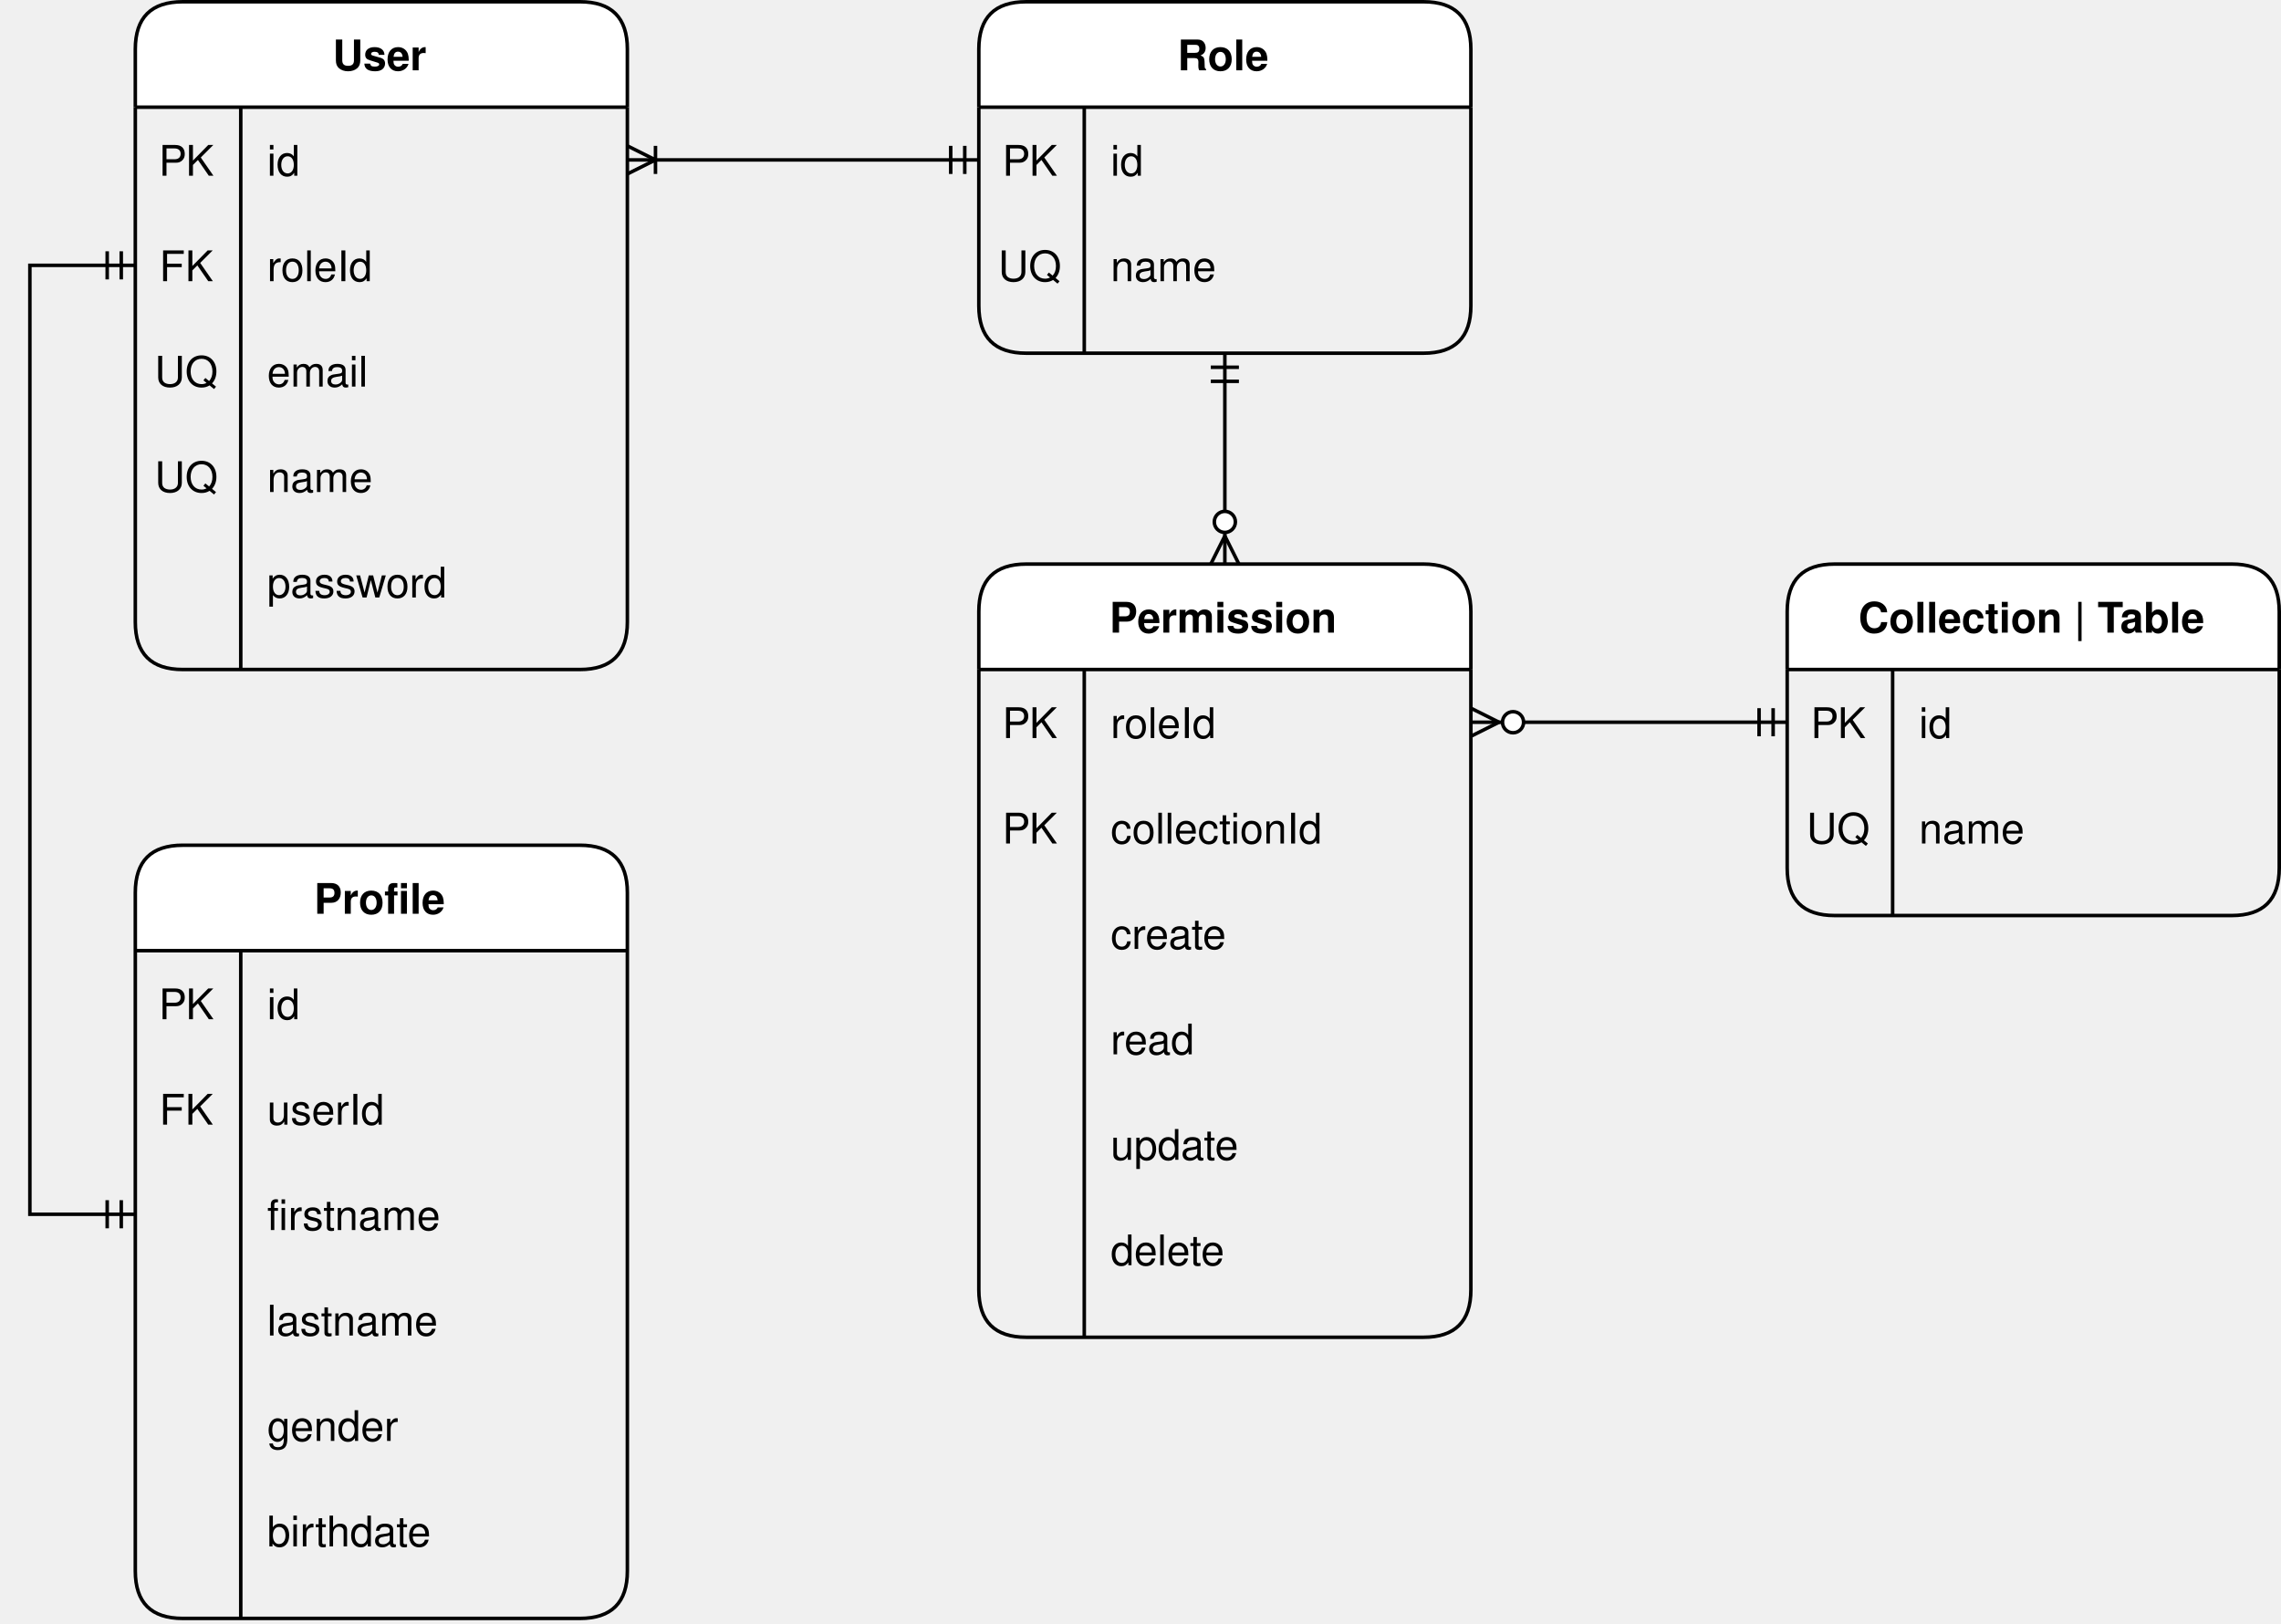
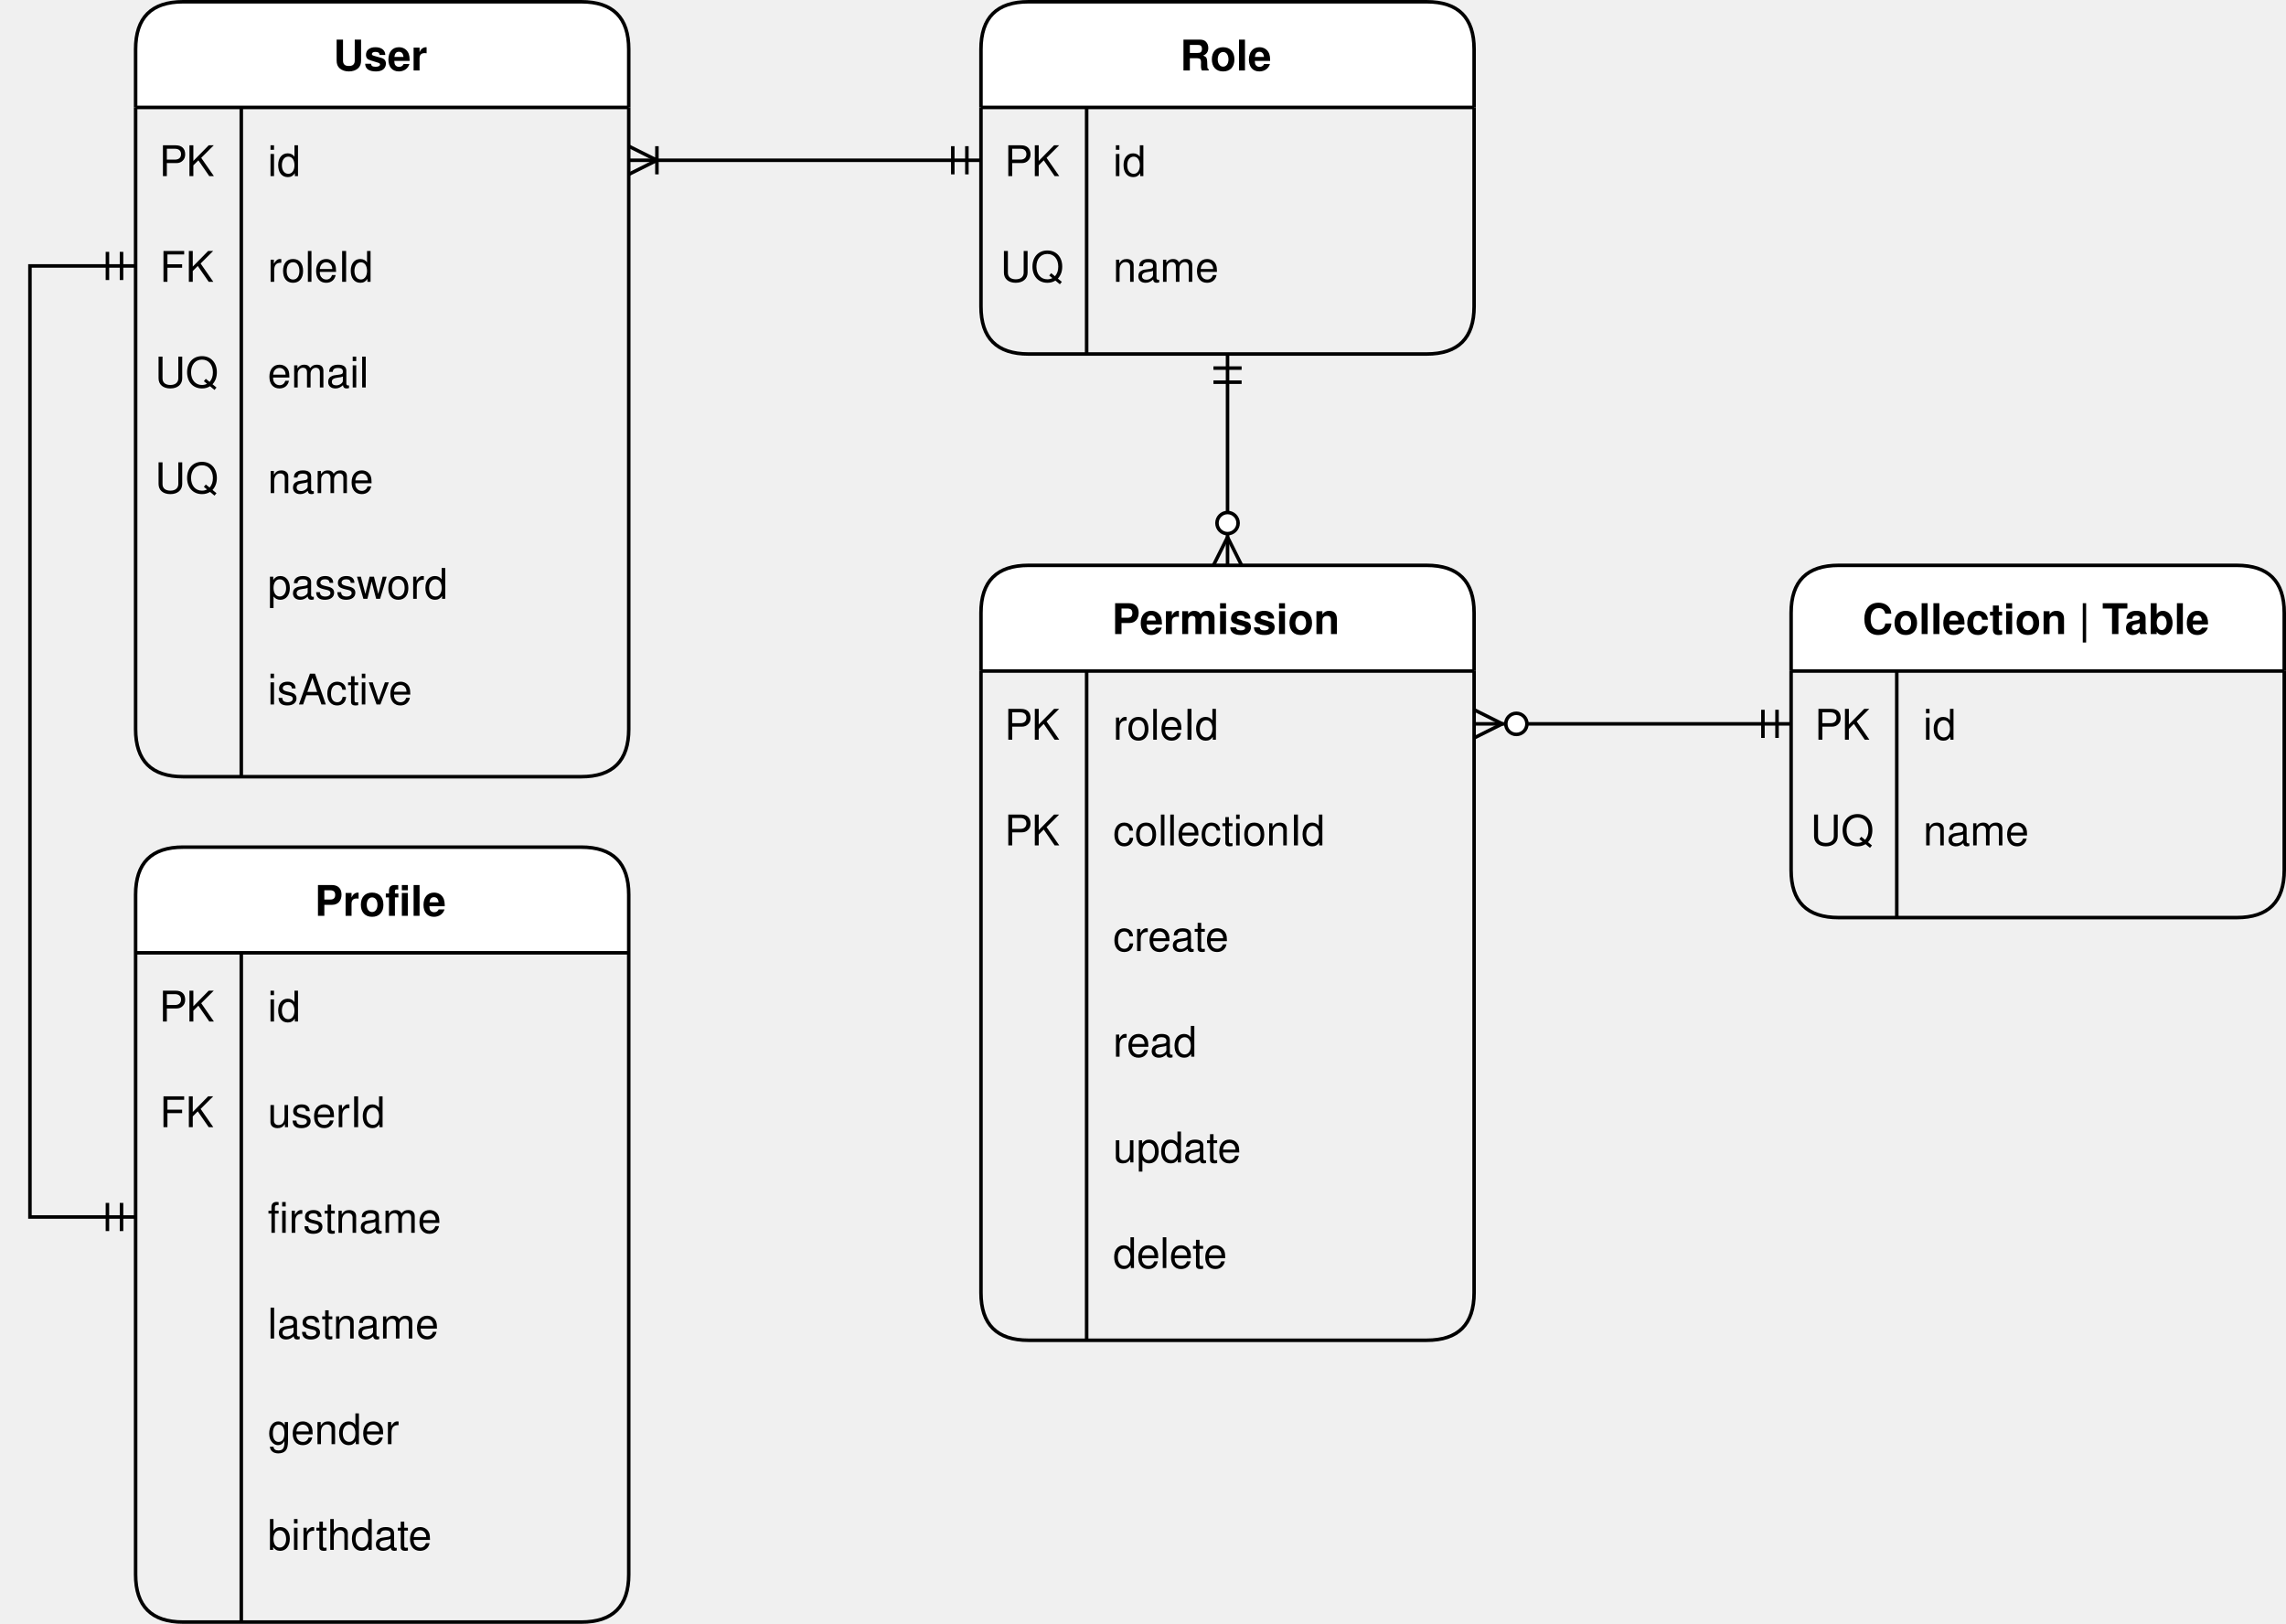
- <svg xmlns="http://www.w3.org/2000/svg" version="1.1" width="649px" height="462px" viewBox="-0.5 -0.5 649 462" content="&lt;mxfile&gt;&lt;diagram id=&quot;yAs1rBqJIKHYfRnJsjif&quot; name=&quot;Page-1&quot;&gt;7V1tc+MmEP41/toReov9sXGSttPcNE3u5tqPxMIyHSw8CCf2/fqChCTrCKlcKcInaSYzMSvAYp/Vw7IL8sxbbg+/MLjbfKIRIjPXiQ4z72bmusBxfPFPSo65xA9ALogZjlSlSvCEv6GipZLucYTSWkVOKeF4VxeuaJKgFa/JIGP0tV5tTUn9W3cwRprgaQWJLv2KI77JpXP3qpL/inC8Kb4ZhIv8yhYWldVI0g2M6OuJyLudeUtGKc8/bQ9LRKTyCr3k7e4MV8sbYyjhTRr4qsULJHs1uC8pYurm+LEYsbjPnfzI4bMUXaccMq6A8RwhEKrmECeiqXcDsjIhcJfirHou2WAS3cMj3fOio6J0vcYHFD3muMi6AqJ70Zksys7XovMndTPyMiQ4TsTnlRil/MZrhlJxL/cw5WUH+yRCkSqpMSLG0cGoKFCqX9gtolvE2VFUUQ18BdixXnyt4AeFbHMK/UIJoTK5uOy5QkV8UMC8DVJhPScgGQESI+IYkkdh9jCJM6zqUEh9RozuPkMWI64EO4qlJm9fhDZKpWNClpRQiWhCE9kTpzt1kaB10faZck63qsDU0MtOs2EH1+JPKGLp/BTMAnG7S1EGVVn8yeqML2mScibsSPaBBJyvSELaDEDfgKCCzGsImdcBYleOhtjD7+dhljEXrDBrDcfpQyTLVKhzTTLy2eAoQklTPefmqOv5RLHeR+lVpytxya5eCzLK616nO7jCSXyftwz7UPzBbODgg4CYBxMltaeksEdKmocaYneDoaTcHK1Q0vxK0yujBP02HloyKd8GLU2eUge0tOiRlha6p/Tlz8HQkj1PaaF7SmgLMRkPK12Qs6RjMbHS2awE3D69JXfItGRQdB/ekqfpNYFbNB5Wej/K1CcrLXQoJlY6n5WCPp0lvyVkl8tJuTXacZX0WMYOpukrZeNZw5nUb4OX9EDFA6NCl+ZZYspK5EV33pCMyvxTK6D0yMc0gbzxaIXvTiB9piUWc/3RGkwMMDdHOzOIHnYaUVrCpHgLcwdw9HDSxElnc1KfeQng6NGR4SQmlEFaYSXg6EGMfYrYiFITRvVb4aZpwd0BN/WZnADOcBfcyhwtMZO+5F5jlvJRxQKNCFghJ33VPZHT2eTUa44COG0X4JfMTgZF98JO+jKZwNGRkwEAK+Q0bevogpz6TFWUxjBIcrK3rwMAfbkcoyR6Z8/+8KjpcrZ2gFCfKyZqOp+amiYuusGs7XRywdSU26Mdanrj1MMzZnwTQT4ix8mEgBV2CjS9oyhGxUDFU72hMU0gua2kJ1nKTBFlnXuaqVymLv9BnB9VohXuORWiDd8SdVXogh3/ku0Fhaji36q7rHBzqJWOqpSlb3+W5/OE4PZxC5Pojwzr7MIdluNUzaKq2jfE6Gf6CSbH/IqqV2VY5YjNcCkF0T1bFbWAogNe0LAUuoZJhyECOX6pf0O7GV4P2z7SKfutP0pluvvcQ3lOJ47YFM5tBGFuzheR/wZAj+cOJwGuLNLSskSP6I4oBW5UvY1JH0yh3C6IqdckONBDucPZb64s0hIx6Qv0cQVyTcq3QU2uvvJ+QGyL0xTTZHJw/8vBdZ2GnNTJ/k7gt81+j2QiMS0NbXi4vu6HDcjDzS3SzkTi627VyA56G9VvYyrxpuV3F+TUq5frDXr57Vlcfns67UsLF7oSjtWYKMoEgg2K8qfcYBcU1euOT3/AuUHfYm6w2HtySlAMjSoxaFK/lcTgdE6mC2rqd79n2PY9IhfMTaHFczKhq+lVUNOInCaT8m0wUzBlLzphpl43ewYD3okeWExeBPoKYr8b13Yqk/qtcJM+UUzc9D+4qdfdnkHbQOElc5NrkZv0YF6ECBoVNxnUbyUervtNyzICKOSzK9GH8znTtAmg0SZagwKWcxOt3Wwl9KY36TTC0LucV+kAb8jv0lEWaSmXMeq36RhVbyWDMYUJuyCmXpOsb/2kz3C2EvoW44S+vvwb11ZCk/KtZDA8Te+9Hm2anR5sqs45NTvaJHAujyy9e7ipOgNVnWxySrzOPdlUHHysHWwybV3v/mBT6P/AkDU8jdYtYMXP7NQAM702pjFgWVNxy/B4UkHNmVXPD1JQPdzfrZCKAx93zap78+A7U8m/vzKcciANbSn8gW2pdmTx1JzAx5pTuaO3Zk8mh7MtAYhi9UOGOcbVz0F6t/8C&lt;/diagram&gt;&lt;/mxfile&gt;">
+ <svg xmlns="http://www.w3.org/2000/svg" version="1.1" width="649px" height="461px" viewBox="-0.5 -0.5 649 461" content="&lt;mxfile&gt;&lt;diagram id=&quot;yAs1rBqJIKHYfRnJsjif&quot; name=&quot;Page-1&quot;&gt;7V1dc6M2FP01fu0gMP543DjJttPsNE12Z9tHxci2Ohh5hJzY++srgfha2QmsCRIKM5mMdREynHM5utKV8MhbbA+fKdxtvpAAhSPXCQ4j73rkulN/xv8LwzE1eK6TGtYUB6kJFIZH/ANJY1ZtjwMUVyoyQkKGd1XjkkQRWrKKDVJKXqrVViSsfusOrpFieFzCULV+xwHbpNaZOy3svyO83mTfDCbz9MgWZpXlncQbGJCXksm7GXkLSghLP20PCxQK7DJc0vNuzxzNL4yiiNU5YSzPeIbhXt7ctxhReXHsmN0xv86d+MjgkzBdxQxSJonxHG7gUDOII36qdw2SchjCXYyT6qllg8PgDh7JnmUNZaWrFT6g4CHlRdTlFN3xxkRRNL7ijT/KixGHYYjXEf+85HcpvvGKophfyx2MWd7APgpQIEsqKtltI8rQoWSSKH1GZIsYPfIq8uhYEnasFl8K+kFm25Soz4mG0uXWecsFK/yDJOY0SZn3lEg6SxC/SYZh+MDdHkbrhKsqFQLPgJLdV0jXiEnDjmCB5M0zBygHHYfhgoREMBqRSLTEyE4eDNEqO/eJMEa2skDlreeNJrftX/E/DsTC+c0f+fxyF7wMijL/E9UpW5AoZpT7kWgDcTpfkKD0BIHj+gxmIlOTMq8FxqaOwtj9n804S5QLFpxdTEf5IRJlwqFbhYn4bHAQoOgkzrnvvY1zCVjvvXBV5Yof0otrJkZp3at4B5c4Wt+lZ066AP5w3sHBOxEx8wdJulySJh1K0myiMHbbT0nKfc8ISZpNFVwpCdEflspSA/B1yNIQKbUgS/MOZWmuRkrf/u6nLBkVKc3VSAltIQ4tVSWzgyWVi0GVGqsScLuMllxrZKk+0F1ES56CawS3yFJVajzL1KUqzVUqBlVqrkp+l8HS+ELKDNGk3PWM0KS5Opexg3H8QqilY7gG8GvQJTBV+94PKUwKPae06rwwzToUJjC9tDPRqExv4Cz9UYs0gamq+Dj+tGT42aKY6VcJ0BE0qbOo95RwMM/TMaRM06JbV5BayZnO1WnZD9mJVPr9SW0KNeRM5zP10epngiL3PTPCW3VO3NacaQPgdQS2jjrXPWhSY03qMmkKHHXqtqdZ08L7jFAl4KijvH2MqK150ybwa9GmYTawBW3qMnMKHEtmAwvfM0SZ1PnAFaYxszdR0YQBLeKkjroHcWosTp0mUIFz6QDcGHWqD3Qn6qQOk0NotzjVJ0CLOA1rztoQpy7zqLkz9F+cjFp0BoA6XF6jKHhlQ1HPpcnodWdgovYVgzQ1l6ZOM6kXb/YyRZpy5zNDmk5syXrClG0CyGwNnBowoEWdfAV3FKxRdqP8qd6QNYlgeFNYS1nKBIi8zh1JIBepy/8QY0eZaIV7Rrhpw7ahPMrhocd/xPlcQmTxX9lcUrg+VEpHWUrSt5/E5mFuuHnYwij4K+E6OXCLxX3K04Ki2g9EyVfyBUbH9Iis92qGNSZ7ukQZ+vLpZ5nqCqMrNULA9SqtFIUwWStQbv+yHl6dtn0gQ/ZbfZTydHfDHcP5RPFlNA3TuSqFue8amf8GQJ3P7WkCvHA/M/p+oM7o2poCbwK9jk4fDFO5bQhTp0lwoE7l9nQzTOF+hgiTOkC3eCK3Afg6pMlVR973iG5xHGMSDQHuWwGu69TUpFbWd4LxpdlvGzsSt/58pI4Id6zGYX2NcHP3M6MjGathlc1voWgCv46uxBuG322IU6dRrmfP8Nsza/jtqbIvPJxjxQMrayWqAQk6JGo85AbbkKhOV3yObckNjs3KDWZrT8oCRZG9icEG8GtJDA77ZNqQpm7Xe04ufcmRKdqUe58Z2jRxFVy5NNkaNDUAX4cy+UP2ohVl6nSxp2/LSnTfrOSFr44g9juLl1M1gF+LNqkdxaBNv6BNna729Hv83pzqw+HWBroTbVIn8wIUInu1qT78WubD1bhpkc8AcvtoyttwviZInyPowyZa/YyWponWdpYSesObdFQOPaNfpQM8a96lU7ifGR2L93HeptMEei0ZjGGasA1h6jTJeur3xnq6lDB3PzOEaawO/yxeStgAfC0ZDE/BvdOtTaPyxqZin1O9rU2c53zL0qubm4o9UMXOJue1mLe8synb51jZ2JQtXtewsWky7jFlNXejXURY9ss/FcKc1glLTuWXDI+lCrLPLFq+F4bi4f5phJRt+LitV92b+T+5Svr9hePkN1LTlyY99qXKlsWyO4FW3SlfwlfxpyzkfHcB4MXiV1ZTjoufqvVu/gc=&lt;/diagram&gt;&lt;/mxfile&gt;">
  <defs>
    <clipPath id="mx-clip-38-30-30-30-0">
      <rect x="38" y="30" width="30" height="30" />
    </clipPath>
    <clipPath id="mx-clip-74-30-104-30-0">
      <rect x="74" y="30" width="104" height="30" />
    </clipPath>
    <clipPath id="mx-clip-38-60-30-30-0">
      <rect x="38" y="60" width="30" height="30" />
    </clipPath>
    <clipPath id="mx-clip-74-60-104-30-0">
      <rect x="74" y="60" width="104" height="30" />
    </clipPath>
    <clipPath id="mx-clip-38-90-30-30-0">
      <rect x="38" y="90" width="30" height="30" />
    </clipPath>
    <clipPath id="mx-clip-74-90-104-30-0">
      <rect x="74" y="90" width="104" height="30" />
    </clipPath>
    <clipPath id="mx-clip-38-120-30-30-0">
      <rect x="38" y="120" width="30" height="30" />
    </clipPath>
    <clipPath id="mx-clip-74-120-104-30-0">
      <rect x="74" y="120" width="104" height="30" />
    </clipPath>
    <clipPath id="mx-clip-74-150-104-30-0">
      <rect x="74" y="150" width="104" height="30" />
    </clipPath>
+     <clipPath id="mx-clip-74-180-104-30-0">
+       <rect x="74" y="180" width="104" height="30" />
+     </clipPath>
    <clipPath id="mx-clip-38-270-30-30-0">
      <rect x="38" y="270" width="30" height="30" />
    </clipPath>
    <clipPath id="mx-clip-74-270-104-30-0">
      <rect x="74" y="270" width="104" height="30" />
    </clipPath>
    <clipPath id="mx-clip-38-300-30-30-0">
      <rect x="38" y="300" width="30" height="30" />
    </clipPath>
    <clipPath id="mx-clip-74-300-104-30-0">
      <rect x="74" y="300" width="104" height="30" />
    </clipPath>
    <clipPath id="mx-clip-74-330-104-30-0">
      <rect x="74" y="330" width="104" height="30" />
    </clipPath>
    <clipPath id="mx-clip-74-360-104-30-0">
      <rect x="74" y="360" width="104" height="30" />
    </clipPath>
    <clipPath id="mx-clip-74-390-104-30-0">
      <rect x="74" y="390" width="104" height="30" />
    </clipPath>
    <clipPath id="mx-clip-74-420-104-30-0">
      <rect x="74" y="420" width="104" height="30" />
    </clipPath>
    <clipPath id="mx-clip-278-30-30-30-0">
      <rect x="278" y="30" width="30" height="30" />
    </clipPath>
    <clipPath id="mx-clip-314-30-104-30-0">
      <rect x="314" y="30" width="104" height="30" />
    </clipPath>
    <clipPath id="mx-clip-278-60-30-30-0">
      <rect x="278" y="60" width="30" height="30" />
    </clipPath>
    <clipPath id="mx-clip-314-60-104-30-0">
      <rect x="314" y="60" width="104" height="30" />
    </clipPath>
    <clipPath id="mx-clip-278-190-30-30-0">
      <rect x="278" y="190" width="30" height="30" />
    </clipPath>
    <clipPath id="mx-clip-314-190-104-30-0">
      <rect x="314" y="190" width="104" height="30" />
    </clipPath>
    <clipPath id="mx-clip-278-220-30-30-0">
      <rect x="278" y="220" width="30" height="30" />
    </clipPath>
    <clipPath id="mx-clip-314-220-104-30-0">
      <rect x="314" y="220" width="104" height="30" />
    </clipPath>
    <clipPath id="mx-clip-314-250-104-30-0">
      <rect x="314" y="250" width="104" height="30" />
    </clipPath>
    <clipPath id="mx-clip-314-280-104-30-0">
      <rect x="314" y="280" width="104" height="30" />
    </clipPath>
    <clipPath id="mx-clip-314-310-104-30-0">
      <rect x="314" y="310" width="104" height="30" />
    </clipPath>
    <clipPath id="mx-clip-314-340-104-30-0">
      <rect x="314" y="340" width="104" height="30" />
    </clipPath>
    <clipPath id="mx-clip-508-190-30-30-0">
      <rect x="508" y="190" width="30" height="30" />
    </clipPath>
    <clipPath id="mx-clip-544-190-104-30-0">
      <rect x="544" y="190" width="104" height="30" />
    </clipPath>
    <clipPath id="mx-clip-508-220-30-30-0">
      <rect x="508" y="220" width="30" height="30" />
    </clipPath>
    <clipPath id="mx-clip-544-220-104-30-0">
      <rect x="544" y="220" width="104" height="30" />
    </clipPath>
  </defs>
  <g>
    <path d="M 178 30 L 178 13.5 Q 178 0 164.5 0 L 51.5 0 Q 38 0 38 13.5 L 38 30" fill="#ffffff" stroke="#000000" stroke-miterlimit="10" pointer-events="all" />
-     <path d="M 38 30 L 38 176.5 Q 38 190 51.5 190 L 164.5 190 Q 178 190 178 176.5 L 178 30" fill="none" stroke="#000000" stroke-miterlimit="10" pointer-events="none" />
+     <path d="M 38 30 L 38 206.5 Q 38 220 51.5 220 L 164.5 220 Q 178 220 178 206.5 L 178 30" fill="none" stroke="#000000" stroke-miterlimit="10" pointer-events="none" />
    <path d="M 38 30 L 178 30" fill="none" stroke="#000000" stroke-miterlimit="10" pointer-events="none" />
-     <path d="M 68 30 L 68 190" fill="none" stroke="#000000" stroke-miterlimit="10" pointer-events="none" />
+     <path d="M 68 30 L 68 220" fill="none" stroke="#000000" stroke-miterlimit="10" pointer-events="none" />
    <g fill="#000000" font-family="Helvetica" font-weight="bold" pointer-events="none" text-anchor="middle" font-size="12px">
      <text x="107.5" y="19.5">User</text>
    </g>
    <path d="M 38 30 M 178 30 M 178 60 M 38 60" fill="none" stroke="#000000" stroke-miterlimit="10" pointer-events="none" />
    <path d="M 38 30 M 68 30 M 68 60 M 38 60" fill="none" stroke="#000000" stroke-miterlimit="10" pointer-events="none" />
    <g fill="#000000" font-family="Helvetica" pointer-events="none" clip-path="url(#mx-clip-38-30-30-30-0)" text-anchor="middle" font-size="12px">
      <text x="52.5" y="49.5">PK</text>
    </g>
    <path d="M 68 30 M 178 30 M 178 60 M 68 60" fill="none" stroke="#000000" stroke-miterlimit="10" pointer-events="none" />
    <g fill="#000000" font-family="Helvetica" pointer-events="none" clip-path="url(#mx-clip-74-30-104-30-0)" font-size="12px">
      <text x="75.5" y="49.5">id</text>
    </g>
    <path d="M 38 60 M 178 60 M 178 90 M 38 90" fill="none" stroke="#000000" stroke-miterlimit="10" pointer-events="none" />
    <path d="M 38 60 M 68 60 M 68 90 M 38 90" fill="none" stroke="#000000" stroke-miterlimit="10" pointer-events="none" />
    <g fill="#000000" font-family="Helvetica" pointer-events="none" clip-path="url(#mx-clip-38-60-30-30-0)" text-anchor="middle" font-size="12px">
      <text x="52.5" y="79.5">FK</text>
    </g>
    <path d="M 68 60 M 178 60 M 178 90 M 68 90" fill="none" stroke="#000000" stroke-miterlimit="10" pointer-events="none" />
    <g fill="#000000" font-family="Helvetica" pointer-events="none" clip-path="url(#mx-clip-74-60-104-30-0)" font-size="12px">
      <text x="75.5" y="79.5">roleId</text>
    </g>
    <path d="M 38 90 M 178 90 M 178 120 M 38 120" fill="none" stroke="#000000" stroke-miterlimit="10" pointer-events="none" />
    <path d="M 38 90 M 68 90 M 68 120 M 38 120" fill="none" stroke="#000000" stroke-miterlimit="10" pointer-events="none" />
    <g fill="#000000" font-family="Helvetica" pointer-events="none" clip-path="url(#mx-clip-38-90-30-30-0)" text-anchor="middle" font-size="12px">
      <text x="52.5" y="109.5">UQ</text>
    </g>
    <path d="M 68 90 M 178 90 M 178 120 M 68 120" fill="none" stroke="#000000" stroke-miterlimit="10" pointer-events="none" />
    <g fill="#000000" font-family="Helvetica" pointer-events="none" clip-path="url(#mx-clip-74-90-104-30-0)" font-size="12px">
      <text x="75.5" y="109.5">email</text>
    </g>
    <path d="M 38 120 M 178 120 M 178 150 M 38 150" fill="none" stroke="#000000" stroke-miterlimit="10" pointer-events="none" />
    <path d="M 38 120 M 68 120 M 68 150 M 38 150" fill="none" stroke="#000000" stroke-miterlimit="10" pointer-events="none" />
    <g fill="#000000" font-family="Helvetica" pointer-events="none" clip-path="url(#mx-clip-38-120-30-30-0)" text-anchor="middle" font-size="12px">
      <text x="52.5" y="139.5">UQ</text>
    </g>
    <path d="M 68 120 M 178 120 M 178 150 M 68 150" fill="none" stroke="#000000" stroke-miterlimit="10" pointer-events="none" />
    <g fill="#000000" font-family="Helvetica" pointer-events="none" clip-path="url(#mx-clip-74-120-104-30-0)" font-size="12px">
      <text x="75.5" y="139.5">name</text>
    </g>
    <path d="M 38 150 M 178 150 M 178 180 M 38 180" fill="none" stroke="#000000" stroke-miterlimit="10" pointer-events="none" />
    <path d="M 38 150 M 68 150 M 68 180 M 38 180" fill="none" stroke="#000000" stroke-miterlimit="10" pointer-events="none" />
    <path d="M 68 150 M 178 150 M 178 180 M 68 180" fill="none" stroke="#000000" stroke-miterlimit="10" pointer-events="none" />
    <g fill="#000000" font-family="Helvetica" pointer-events="none" clip-path="url(#mx-clip-74-150-104-30-0)" font-size="12px">
      <text x="75.5" y="169.5">password</text>
+     </g>
+     <path d="M 38 180 M 178 180 M 178 210 M 38 210" fill="none" stroke="#000000" stroke-miterlimit="10" pointer-events="none" />
+     <path d="M 38 180 M 68 180 M 68 210 M 38 210" fill="none" stroke="#000000" stroke-miterlimit="10" pointer-events="none" />
+     <path d="M 68 180 M 178 180 M 178 210 M 68 210" fill="none" stroke="#000000" stroke-miterlimit="10" pointer-events="none" />
+     <g fill="#000000" font-family="Helvetica" pointer-events="none" clip-path="url(#mx-clip-74-180-104-30-0)" font-size="12px">
+       <text x="75.5" y="199.5">isActive</text>
    </g>
    <path d="M 178 270 L 178 253.5 Q 178 240 164.5 240 L 51.5 240 Q 38 240 38 253.5 L 38 270" fill="#ffffff" stroke="#000000" stroke-miterlimit="10" pointer-events="none" />
    <path d="M 38 270 L 38 446.5 Q 38 460 51.5 460 L 164.5 460 Q 178 460 178 446.5 L 178 270" fill="none" stroke="#000000" stroke-miterlimit="10" pointer-events="none" />
    <path d="M 38 270 L 178 270" fill="none" stroke="#000000" stroke-miterlimit="10" pointer-events="none" />
    <path d="M 68 270 L 68 460" fill="none" stroke="#000000" stroke-miterlimit="10" pointer-events="none" />
    <g fill="#000000" font-family="Helvetica" font-weight="bold" pointer-events="none" text-anchor="middle" font-size="12px">
      <text x="107.5" y="259.5">Profile</text>
    </g>
    <path d="M 38 270 M 178 270 M 178 300 M 38 300" fill="none" stroke="#000000" stroke-miterlimit="10" pointer-events="none" />
    <path d="M 38 270 M 68 270 M 68 300 M 38 300" fill="none" stroke="#000000" stroke-miterlimit="10" pointer-events="none" />
    <g fill="#000000" font-family="Helvetica" pointer-events="none" clip-path="url(#mx-clip-38-270-30-30-0)" text-anchor="middle" font-size="12px">
      <text x="52.5" y="289.5">PK</text>
    </g>
    <path d="M 68 270 M 178 270 M 178 300 M 68 300" fill="none" stroke="#000000" stroke-miterlimit="10" pointer-events="none" />
    <g fill="#000000" font-family="Helvetica" pointer-events="none" clip-path="url(#mx-clip-74-270-104-30-0)" font-size="12px">
      <text x="75.5" y="289.5">id</text>
    </g>
    <path d="M 38 300 M 178 300 M 178 330 M 38 330" fill="none" stroke="#000000" stroke-miterlimit="10" pointer-events="none" />
    <path d="M 38 300 M 68 300 M 68 330 M 38 330" fill="none" stroke="#000000" stroke-miterlimit="10" pointer-events="none" />
    <g fill="#000000" font-family="Helvetica" pointer-events="none" clip-path="url(#mx-clip-38-300-30-30-0)" text-anchor="middle" font-size="12px">
      <text x="52.5" y="319.5">FK</text>
    </g>
    <path d="M 68 300 M 178 300 M 178 330 M 68 330" fill="none" stroke="#000000" stroke-miterlimit="10" pointer-events="none" />
    <g fill="#000000" font-family="Helvetica" pointer-events="none" clip-path="url(#mx-clip-74-300-104-30-0)" font-size="12px">
      <text x="75.5" y="319.5">userId</text>
    </g>
    <path d="M 38 330 M 178 330 M 178 360 M 38 360" fill="none" stroke="#000000" stroke-miterlimit="10" pointer-events="none" />
    <path d="M 38 330 M 68 330 M 68 360 M 38 360" fill="none" stroke="#000000" stroke-miterlimit="10" pointer-events="none" />
    <path d="M 68 330 M 178 330 M 178 360 M 68 360" fill="none" stroke="#000000" stroke-miterlimit="10" pointer-events="none" />
    <g fill="#000000" font-family="Helvetica" pointer-events="none" clip-path="url(#mx-clip-74-330-104-30-0)" font-size="12px">
      <text x="75.5" y="349.5">firstname</text>
    </g>
    <path d="M 38 360 M 178 360 M 178 390 M 38 390" fill="none" stroke="#000000" stroke-miterlimit="10" pointer-events="none" />
    <path d="M 38 360 M 68 360 M 68 390 M 38 390" fill="none" stroke="#000000" stroke-miterlimit="10" pointer-events="none" />
    <path d="M 68 360 M 178 360 M 178 390 M 68 390" fill="none" stroke="#000000" stroke-miterlimit="10" pointer-events="none" />
    <g fill="#000000" font-family="Helvetica" pointer-events="none" clip-path="url(#mx-clip-74-360-104-30-0)" font-size="12px">
      <text x="75.5" y="379.5">lastname</text>
    </g>
    <path d="M 38 390 M 178 390 M 178 420 M 38 420" fill="none" stroke="#000000" stroke-miterlimit="10" pointer-events="none" />
    <path d="M 38 390 M 68 390 M 68 420 M 38 420" fill="none" stroke="#000000" stroke-miterlimit="10" pointer-events="none" />
    <path d="M 68 390 M 178 390 M 178 420 M 68 420" fill="none" stroke="#000000" stroke-miterlimit="10" pointer-events="none" />
    <g fill="#000000" font-family="Helvetica" pointer-events="none" clip-path="url(#mx-clip-74-390-104-30-0)" font-size="12px">
      <text x="75.5" y="409.5">gender</text>
    </g>
    <path d="M 38 420 M 178 420 M 178 450 M 38 450" fill="none" stroke="#000000" stroke-miterlimit="10" pointer-events="none" />
    <path d="M 38 420 M 68 420 M 68 450 M 38 450" fill="none" stroke="#000000" stroke-miterlimit="10" pointer-events="none" />
    <path d="M 68 420 M 178 420 M 178 450 M 68 450" fill="none" stroke="#000000" stroke-miterlimit="10" pointer-events="none" />
    <g fill="#000000" font-family="Helvetica" pointer-events="none" clip-path="url(#mx-clip-74-420-104-30-0)" font-size="12px">
      <text x="75.5" y="439.5">birthdate</text>
    </g>
    <path d="M 348 100 L 348 160" fill="none" stroke="#000000" stroke-miterlimit="10" pointer-events="none" />
    <path d="M 352 104 L 344 104 M 352 108 L 344 108" fill="none" stroke="#000000" stroke-miterlimit="10" pointer-events="none" />
    <ellipse cx="348" cy="148" rx="3" ry="3" fill="#ffffff" stroke="#000000" pointer-events="none" />
    <path d="M 352 160 L 348 152 L 344 160" fill="none" stroke="#000000" stroke-miterlimit="10" pointer-events="none" />
    <path d="M 418 30 L 418 13.5 Q 418 0 404.5 0 L 291.5 0 Q 278 0 278 13.5 L 278 30" fill="#ffffff" stroke="#000000" stroke-miterlimit="10" pointer-events="none" />
    <path d="M 278 30 L 278 86.5 Q 278 100 291.5 100 L 404.5 100 Q 418 100 418 86.5 L 418 30" fill="none" stroke="#000000" stroke-miterlimit="10" pointer-events="none" />
    <path d="M 278 30 L 418 30" fill="none" stroke="#000000" stroke-miterlimit="10" pointer-events="none" />
    <path d="M 308 30 L 308 100" fill="none" stroke="#000000" stroke-miterlimit="10" pointer-events="none" />
    <g fill="#000000" font-family="Helvetica" font-weight="bold" pointer-events="none" text-anchor="middle" font-size="12px">
      <text x="347.5" y="19.5">Role</text>
    </g>
    <path d="M 278 30 M 418 30 M 418 60 M 278 60" fill="none" stroke="#000000" stroke-miterlimit="10" pointer-events="none" />
    <path d="M 278 30 M 308 30 M 308 60 M 278 60" fill="none" stroke="#000000" stroke-miterlimit="10" pointer-events="none" />
    <g fill="#000000" font-family="Helvetica" pointer-events="none" clip-path="url(#mx-clip-278-30-30-30-0)" text-anchor="middle" font-size="12px">
      <text x="292.5" y="49.5">PK</text>
    </g>
    <path d="M 308 30 M 418 30 M 418 60 M 308 60" fill="none" stroke="#000000" stroke-miterlimit="10" pointer-events="none" />
    <g fill="#000000" font-family="Helvetica" pointer-events="none" clip-path="url(#mx-clip-314-30-104-30-0)" font-size="12px">
      <text x="315.5" y="49.5">id</text>
    </g>
    <path d="M 278 60 M 418 60 M 418 90 M 278 90" fill="none" stroke="#000000" stroke-miterlimit="10" pointer-events="none" />
    <path d="M 278 60 M 308 60 M 308 90 M 278 90" fill="none" stroke="#000000" stroke-miterlimit="10" pointer-events="none" />
    <g fill="#000000" font-family="Helvetica" pointer-events="none" clip-path="url(#mx-clip-278-60-30-30-0)" text-anchor="middle" font-size="12px">
      <text x="292.5" y="79.5">UQ</text>
    </g>
    <path d="M 308 60 M 418 60 M 418 90 M 308 90" fill="none" stroke="#000000" stroke-miterlimit="10" pointer-events="none" />
    <g fill="#000000" font-family="Helvetica" pointer-events="none" clip-path="url(#mx-clip-314-60-104-30-0)" font-size="12px">
      <text x="315.5" y="79.5">name</text>
    </g>
    <path d="M 418 190 L 418 173.5 Q 418 160 404.5 160 L 291.5 160 Q 278 160 278 173.5 L 278 190" fill="#ffffff" stroke="#000000" stroke-miterlimit="10" pointer-events="none" />
    <path d="M 278 190 L 278 366.5 Q 278 380 291.5 380 L 404.5 380 Q 418 380 418 366.5 L 418 190" fill="none" stroke="#000000" stroke-miterlimit="10" pointer-events="none" />
    <path d="M 278 190 L 418 190" fill="none" stroke="#000000" stroke-miterlimit="10" pointer-events="none" />
    <path d="M 308 190 L 308 380" fill="none" stroke="#000000" stroke-miterlimit="10" pointer-events="none" />
    <g fill="#000000" font-family="Helvetica" font-weight="bold" pointer-events="none" text-anchor="middle" font-size="12px">
      <text x="347.5" y="179.5">Permission</text>
    </g>
    <path d="M 278 190 M 418 190 M 418 220 M 278 220" fill="none" stroke="#000000" stroke-miterlimit="10" pointer-events="none" />
    <path d="M 278 190 M 308 190 M 308 220 M 278 220" fill="none" stroke="#000000" stroke-miterlimit="10" pointer-events="none" />
    <g fill="#000000" font-family="Helvetica" pointer-events="none" clip-path="url(#mx-clip-278-190-30-30-0)" text-anchor="middle" font-size="12px">
      <text x="292.5" y="209.5">PK</text>
    </g>
    <path d="M 308 190 M 418 190 M 418 220 M 308 220" fill="none" stroke="#000000" stroke-miterlimit="10" pointer-events="none" />
    <g fill="#000000" font-family="Helvetica" pointer-events="none" clip-path="url(#mx-clip-314-190-104-30-0)" font-size="12px">
      <text x="315.5" y="209.5">roleId</text>
    </g>
    <path d="M 278 220 M 418 220 M 418 250 M 278 250" fill="none" stroke="#000000" stroke-miterlimit="10" pointer-events="none" />
    <path d="M 278 220 M 308 220 M 308 250 M 278 250" fill="none" stroke="#000000" stroke-miterlimit="10" pointer-events="none" />
    <g fill="#000000" font-family="Helvetica" pointer-events="none" clip-path="url(#mx-clip-278-220-30-30-0)" text-anchor="middle" font-size="12px">
      <text x="292.5" y="239.5">PK</text>
    </g>
    <path d="M 308 220 M 418 220 M 418 250 M 308 250" fill="none" stroke="#000000" stroke-miterlimit="10" pointer-events="none" />
    <g fill="#000000" font-family="Helvetica" pointer-events="none" clip-path="url(#mx-clip-314-220-104-30-0)" font-size="12px">
      <text x="315.5" y="239.5">collectionId</text>
    </g>
    <path d="M 278 250 M 418 250 M 418 280 M 278 280" fill="none" stroke="#000000" stroke-miterlimit="10" pointer-events="none" />
    <path d="M 278 250 M 308 250 M 308 280 M 278 280" fill="none" stroke="#000000" stroke-miterlimit="10" pointer-events="none" />
    <path d="M 308 250 M 418 250 M 418 280 M 308 280" fill="none" stroke="#000000" stroke-miterlimit="10" pointer-events="none" />
    <g fill="#000000" font-family="Helvetica" pointer-events="none" clip-path="url(#mx-clip-314-250-104-30-0)" font-size="12px">
      <text x="315.5" y="269.5">create</text>
    </g>
    <path d="M 278 280 M 418 280 M 418 310 M 278 310" fill="none" stroke="#000000" stroke-miterlimit="10" pointer-events="none" />
    <path d="M 278 280 M 308 280 M 308 310 M 278 310" fill="none" stroke="#000000" stroke-miterlimit="10" pointer-events="none" />
    <path d="M 308 280 M 418 280 M 418 310 M 308 310" fill="none" stroke="#000000" stroke-miterlimit="10" pointer-events="none" />
    <g fill="#000000" font-family="Helvetica" pointer-events="none" clip-path="url(#mx-clip-314-280-104-30-0)" font-size="12px">
      <text x="315.5" y="299.5">read</text>
    </g>
    <path d="M 278 310 M 418 310 M 418 340 M 278 340" fill="none" stroke="#000000" stroke-miterlimit="10" pointer-events="none" />
    <path d="M 278 310 M 308 310 M 308 340 M 278 340" fill="none" stroke="#000000" stroke-miterlimit="10" pointer-events="none" />
    <path d="M 308 310 M 418 310 M 418 340 M 308 340" fill="none" stroke="#000000" stroke-miterlimit="10" pointer-events="none" />
    <g fill="#000000" font-family="Helvetica" pointer-events="none" clip-path="url(#mx-clip-314-310-104-30-0)" font-size="12px">
      <text x="315.5" y="329.5">update</text>
    </g>
    <path d="M 278 340 M 418 340 M 418 370 M 278 370" fill="none" stroke="#000000" stroke-miterlimit="10" pointer-events="none" />
    <path d="M 278 340 M 308 340 M 308 370 M 278 370" fill="none" stroke="#000000" stroke-miterlimit="10" pointer-events="none" />
    <path d="M 308 340 M 418 340 M 418 370 M 308 370" fill="none" stroke="#000000" stroke-miterlimit="10" pointer-events="none" />
    <g fill="#000000" font-family="Helvetica" pointer-events="none" clip-path="url(#mx-clip-314-340-104-30-0)" font-size="12px">
      <text x="315.5" y="359.5">delete</text>
    </g>
    <path d="M 648 190 L 648 173.5 Q 648 160 634.5 160 L 521.5 160 Q 508 160 508 173.5 L 508 190" fill="#ffffff" stroke="#000000" stroke-miterlimit="10" pointer-events="none" />
    <path d="M 508 190 L 508 246.5 Q 508 260 521.5 260 L 634.5 260 Q 648 260 648 246.5 L 648 190" fill="none" stroke="#000000" stroke-miterlimit="10" pointer-events="none" />
    <path d="M 508 190 L 648 190" fill="none" stroke="#000000" stroke-miterlimit="10" pointer-events="none" />
    <path d="M 538 190 L 538 260" fill="none" stroke="#000000" stroke-miterlimit="10" pointer-events="none" />
    <g fill="#000000" font-family="Helvetica" font-weight="bold" pointer-events="none" text-anchor="middle" font-size="12px">
      <text x="577.5" y="179.5">Collection | Table</text>
    </g>
    <path d="M 508 190 M 648 190 M 648 220 M 508 220" fill="none" stroke="#000000" stroke-miterlimit="10" pointer-events="none" />
    <path d="M 508 190 M 538 190 M 538 220 M 508 220" fill="none" stroke="#000000" stroke-miterlimit="10" pointer-events="none" />
    <g fill="#000000" font-family="Helvetica" pointer-events="none" clip-path="url(#mx-clip-508-190-30-30-0)" text-anchor="middle" font-size="12px">
      <text x="522.5" y="209.5">PK</text>
    </g>
    <path d="M 538 190 M 648 190 M 648 220 M 538 220" fill="none" stroke="#000000" stroke-miterlimit="10" pointer-events="none" />
    <g fill="#000000" font-family="Helvetica" pointer-events="none" clip-path="url(#mx-clip-544-190-104-30-0)" font-size="12px">
      <text x="545.5" y="209.5">id</text>
    </g>
    <path d="M 508 220 M 648 220 M 648 250 M 508 250" fill="none" stroke="#000000" stroke-miterlimit="10" pointer-events="none" />
    <path d="M 508 220 M 538 220 M 538 250 M 508 250" fill="none" stroke="#000000" stroke-miterlimit="10" pointer-events="none" />
    <g fill="#000000" font-family="Helvetica" pointer-events="none" clip-path="url(#mx-clip-508-220-30-30-0)" text-anchor="middle" font-size="12px">
      <text x="522.5" y="239.5">UQ</text>
    </g>
    <path d="M 538 220 M 648 220 M 648 250 M 538 250" fill="none" stroke="#000000" stroke-miterlimit="10" pointer-events="none" />
    <g fill="#000000" font-family="Helvetica" pointer-events="none" clip-path="url(#mx-clip-544-220-104-30-0)" font-size="12px">
      <text x="545.5" y="239.5">name</text>
    </g>
    <path d="M 178 45 L 278 45" fill="none" stroke="#000000" stroke-miterlimit="10" pointer-events="none" />
    <path d="M 186 41 L 186 49 M 178 49 L 186 45 L 178 41" fill="none" stroke="#000000" stroke-miterlimit="10" pointer-events="none" />
    <path d="M 274 49 L 274 41 M 270 49 L 270 41" fill="none" stroke="#000000" stroke-miterlimit="10" pointer-events="none" />
    <path d="M 38 75 L 8 75 L 8 345 L 38 345" fill="none" stroke="#000000" stroke-miterlimit="10" pointer-events="none" />
    <path d="M 34 79 L 34 71 M 30 79 L 30 71" fill="none" stroke="#000000" stroke-miterlimit="10" pointer-events="none" />
    <path d="M 34 349 L 34 341 M 30 349 L 30 341" fill="none" stroke="#000000" stroke-miterlimit="10" pointer-events="none" />
    <path d="M 418 205 L 508 205" fill="none" stroke="#000000" stroke-miterlimit="10" pointer-events="none" />
    <ellipse cx="430" cy="205" rx="3" ry="3" fill="#ffffff" stroke="#000000" pointer-events="none" />
    <path d="M 418 209 L 426 205 L 418 201" fill="none" stroke="#000000" stroke-miterlimit="10" pointer-events="none" />
    <path d="M 504 209 L 504 201 M 500 209 L 500 201" fill="none" stroke="#000000" stroke-miterlimit="10" pointer-events="none" />
  </g>
</svg>
